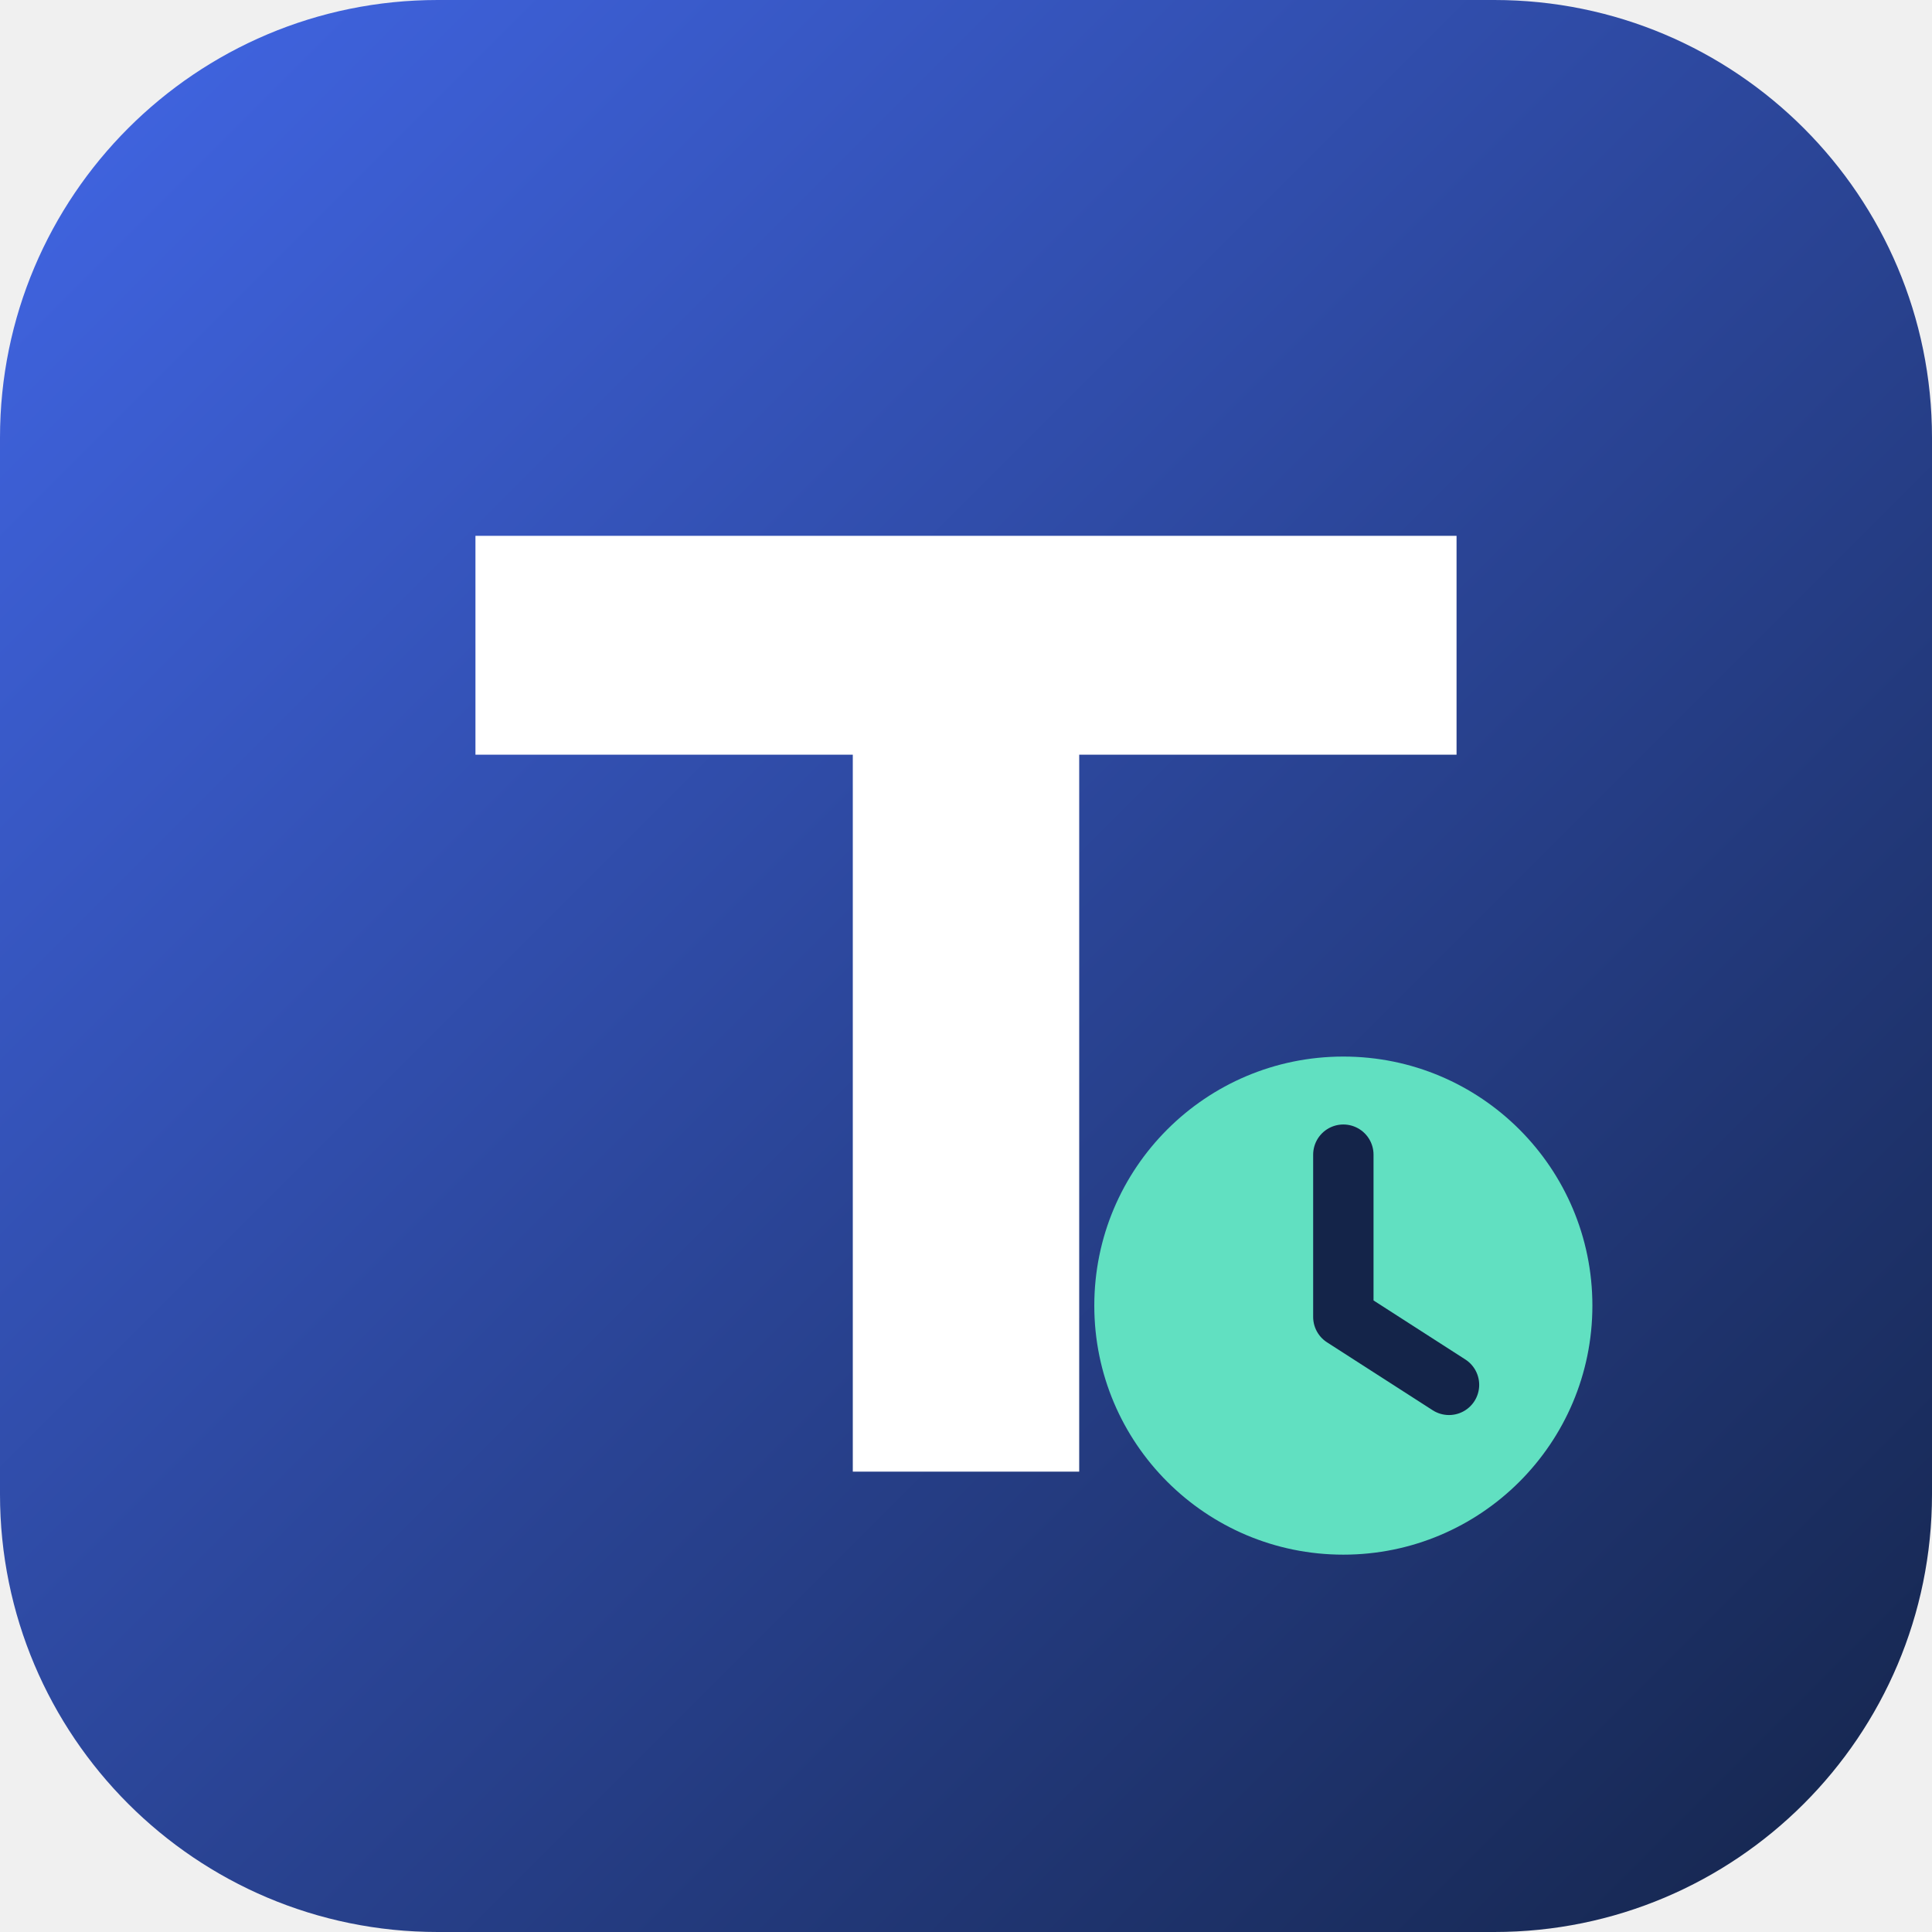
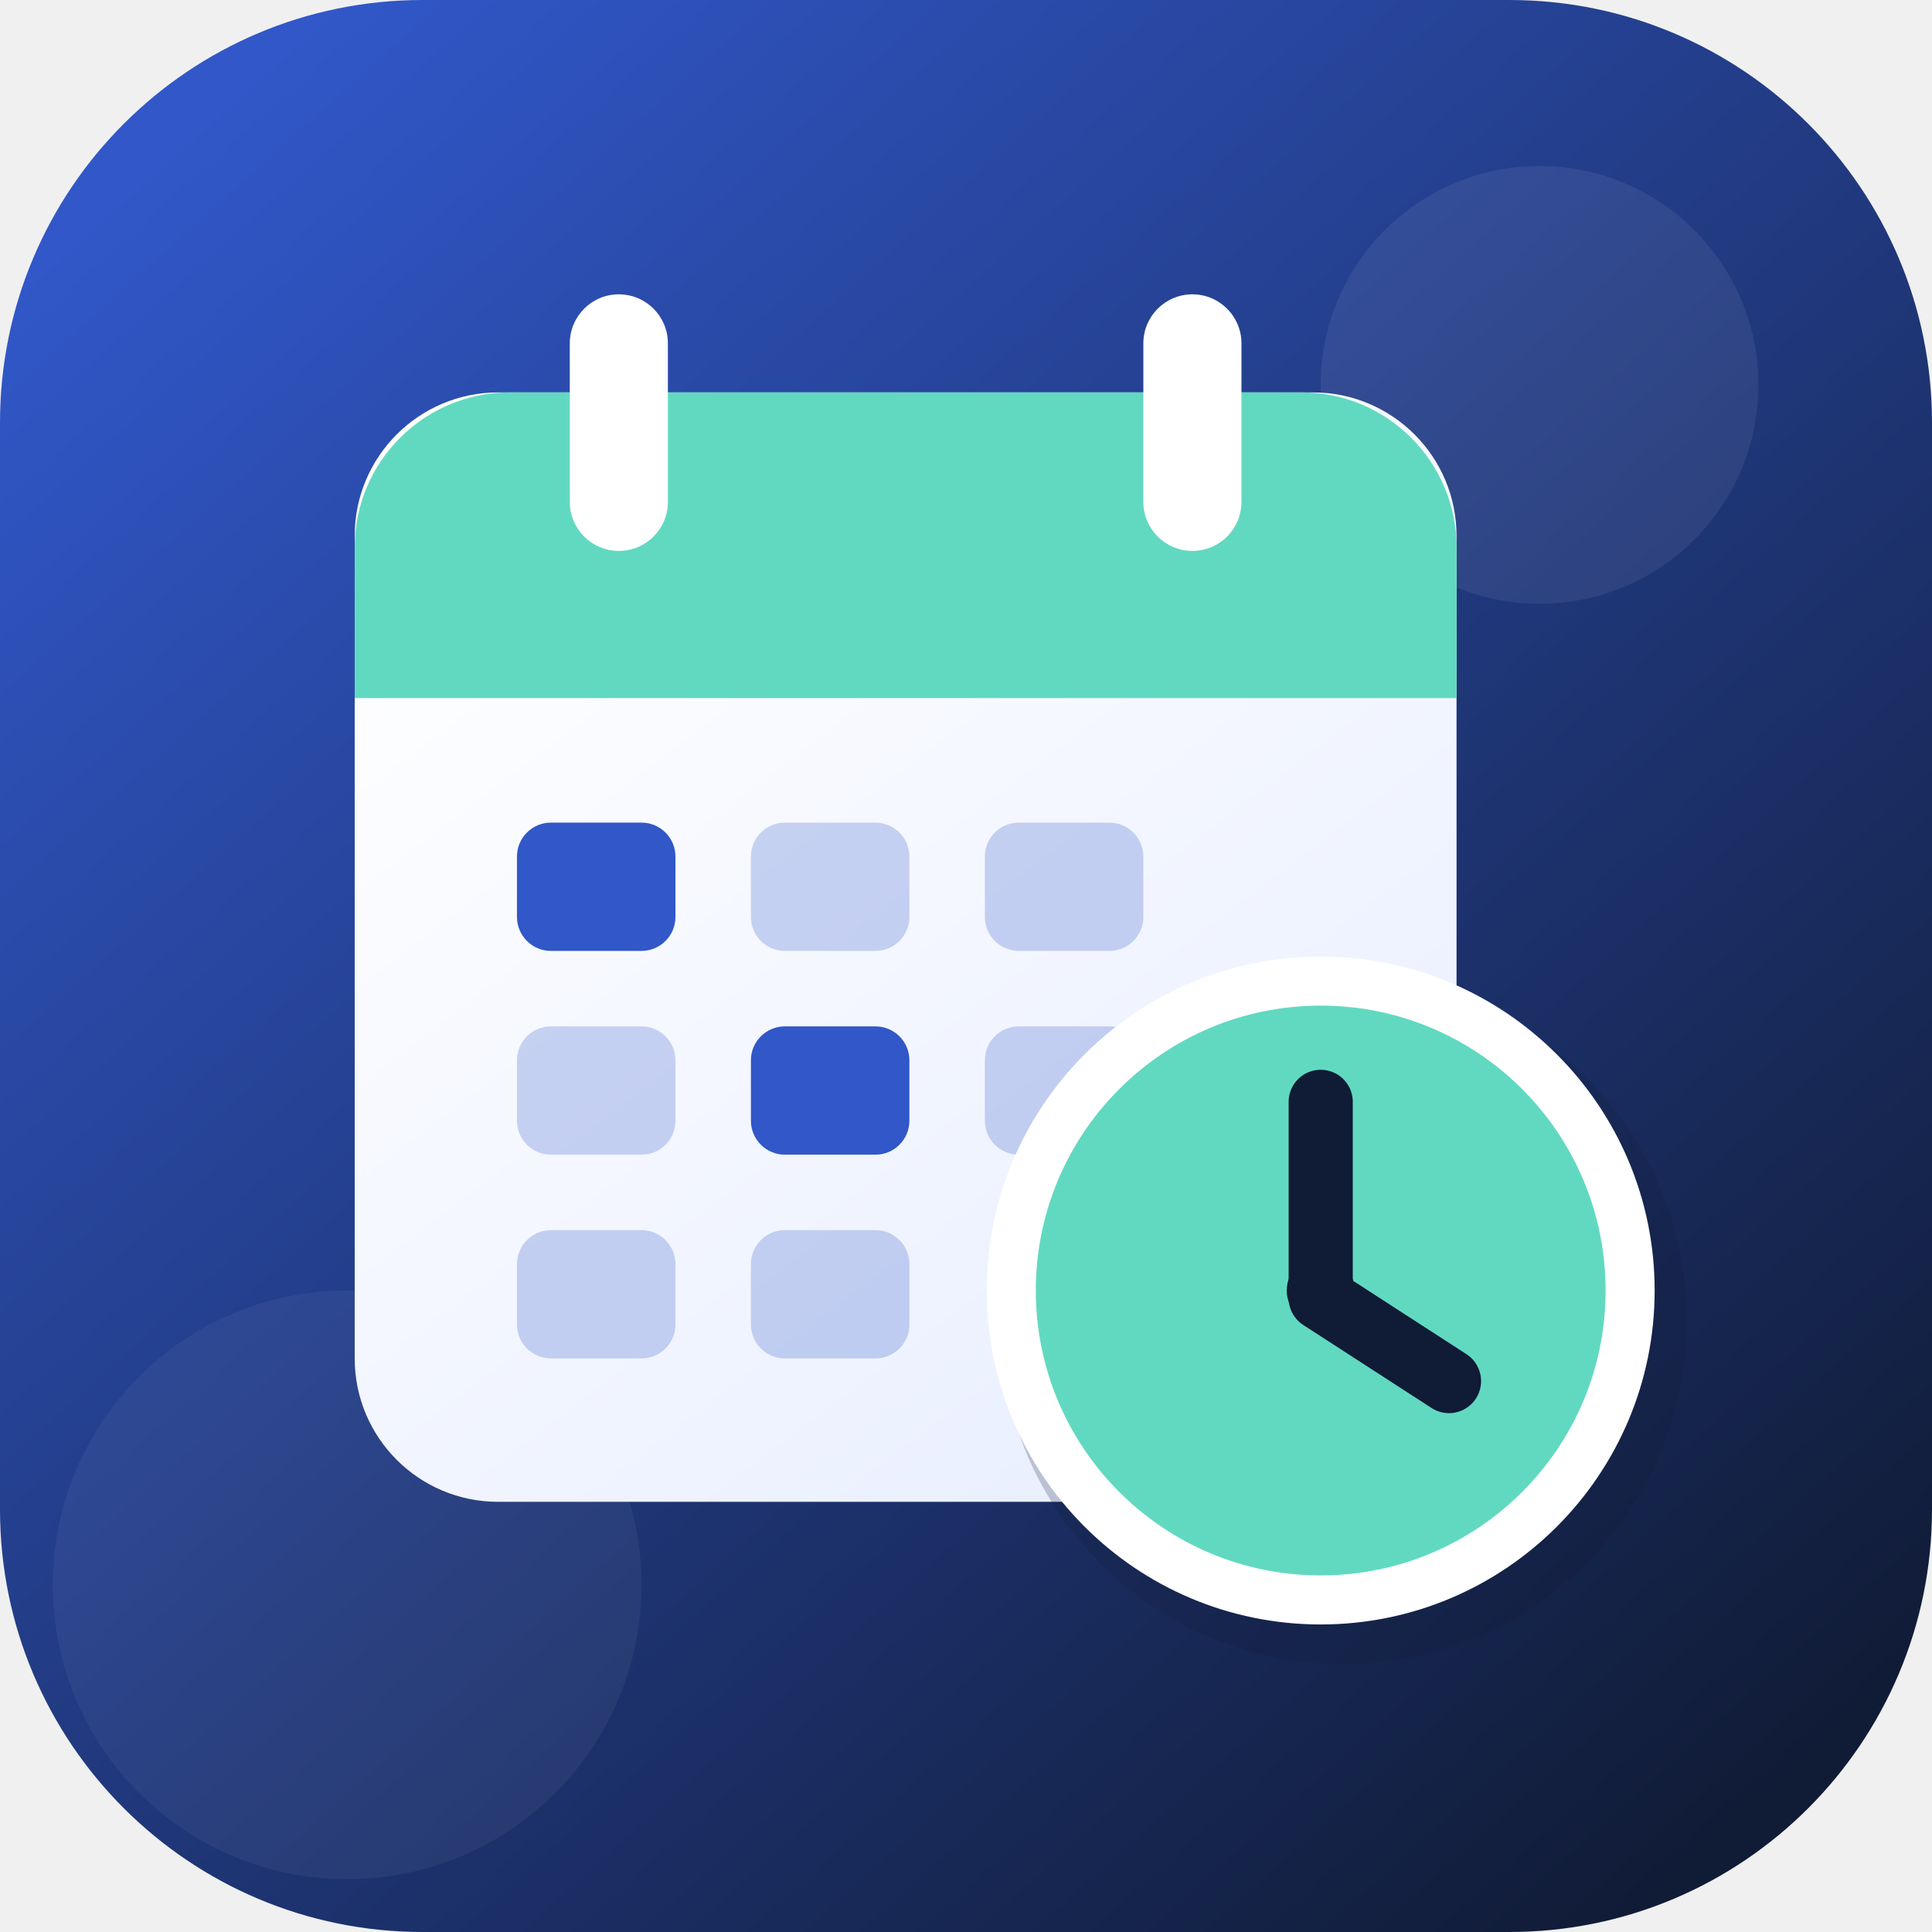
<svg xmlns="http://www.w3.org/2000/svg" viewBox="0 0 512 512">
  <defs>
-     <linearGradient id="g" x1="0" y1="0" x2="1" y2="1">
-       <stop stop-color="#4267e8" />
-       <stop offset="1" stop-color="#142449" />
+     <linearGradient id="bg" x1="52" y1="34" x2="460" y2="488" gradientUnits="userSpaceOnUse">
+       <stop stop-color="#3157C8" />
+       <stop offset="1" stop-color="#101B35" />
+     </linearGradient>
+     <linearGradient id="paper" x1="140" y1="112" x2="350" y2="390" gradientUnits="userSpaceOnUse">
+       <stop stop-color="#FFFFFF" />
+       <stop offset="1" stop-color="#E8EEFF" />
    </linearGradient>
  </defs>
-   <rect width="512" height="512" rx="116" fill="url(#g)" />
-   <path d="M126 142h260v58H286v190h-60V200h-100z" fill="#fff" />
-   <circle cx="356" cy="346" r="66" fill="#61e0c1" />
-   <path d="M356 306v43l28 18" fill="none" stroke="#142449" stroke-width="16" stroke-linecap="round" stroke-linejoin="round" />
+   <rect width="512" height="512" rx="112" fill="url(#bg)" />
+   <circle cx="408" cy="102" r="58" fill="#FFFFFF" opacity=".07" />
+   <circle cx="92" cy="420" r="78" fill="#FFFFFF" opacity=".05" />
+   <rect x="94" y="104" width="292" height="294" rx="38" fill="url(#paper)" />
+   <path d="M94 145c0-22.6 18.4-41 41-41h210c22.6 0 41 18.4 41 41v40H94z" fill="#61D9C0" />
+   <rect x="151" y="78" width="26" height="68" rx="13" fill="#FFFFFF" />
+   <rect x="303" y="78" width="26" height="68" rx="13" fill="#FFFFFF" />
+   <g fill="#3157C8">
+     <rect x="137" y="218" width="42" height="34" rx="9" />
+     <rect x="199" y="218" width="42" height="34" rx="9" opacity=".25" />
+     <rect x="261" y="218" width="42" height="34" rx="9" opacity=".25" />
+     <rect x="137" y="272" width="42" height="34" rx="9" opacity=".25" />
+     <rect x="199" y="272" width="42" height="34" rx="9" />
+     <rect x="261" y="272" width="42" height="34" rx="9" opacity=".25" />
+     <rect x="137" y="326" width="42" height="34" rx="9" opacity=".25" />
+     <rect x="199" y="326" width="42" height="34" rx="9" opacity=".25" />
+   </g>
+   <circle cx="356" cy="350" r="91" fill="#101B35" opacity=".22" />
+   <circle cx="350" cy="342" r="82" fill="#61D9C0" stroke="#FFFFFF" stroke-width="13" />
+   <path d="M350 292v52l34 22" fill="none" stroke="#101B35" stroke-width="17" stroke-linecap="round" stroke-linejoin="round" />
+   <circle cx="350" cy="342" r="9" fill="#101B35" />
</svg>
